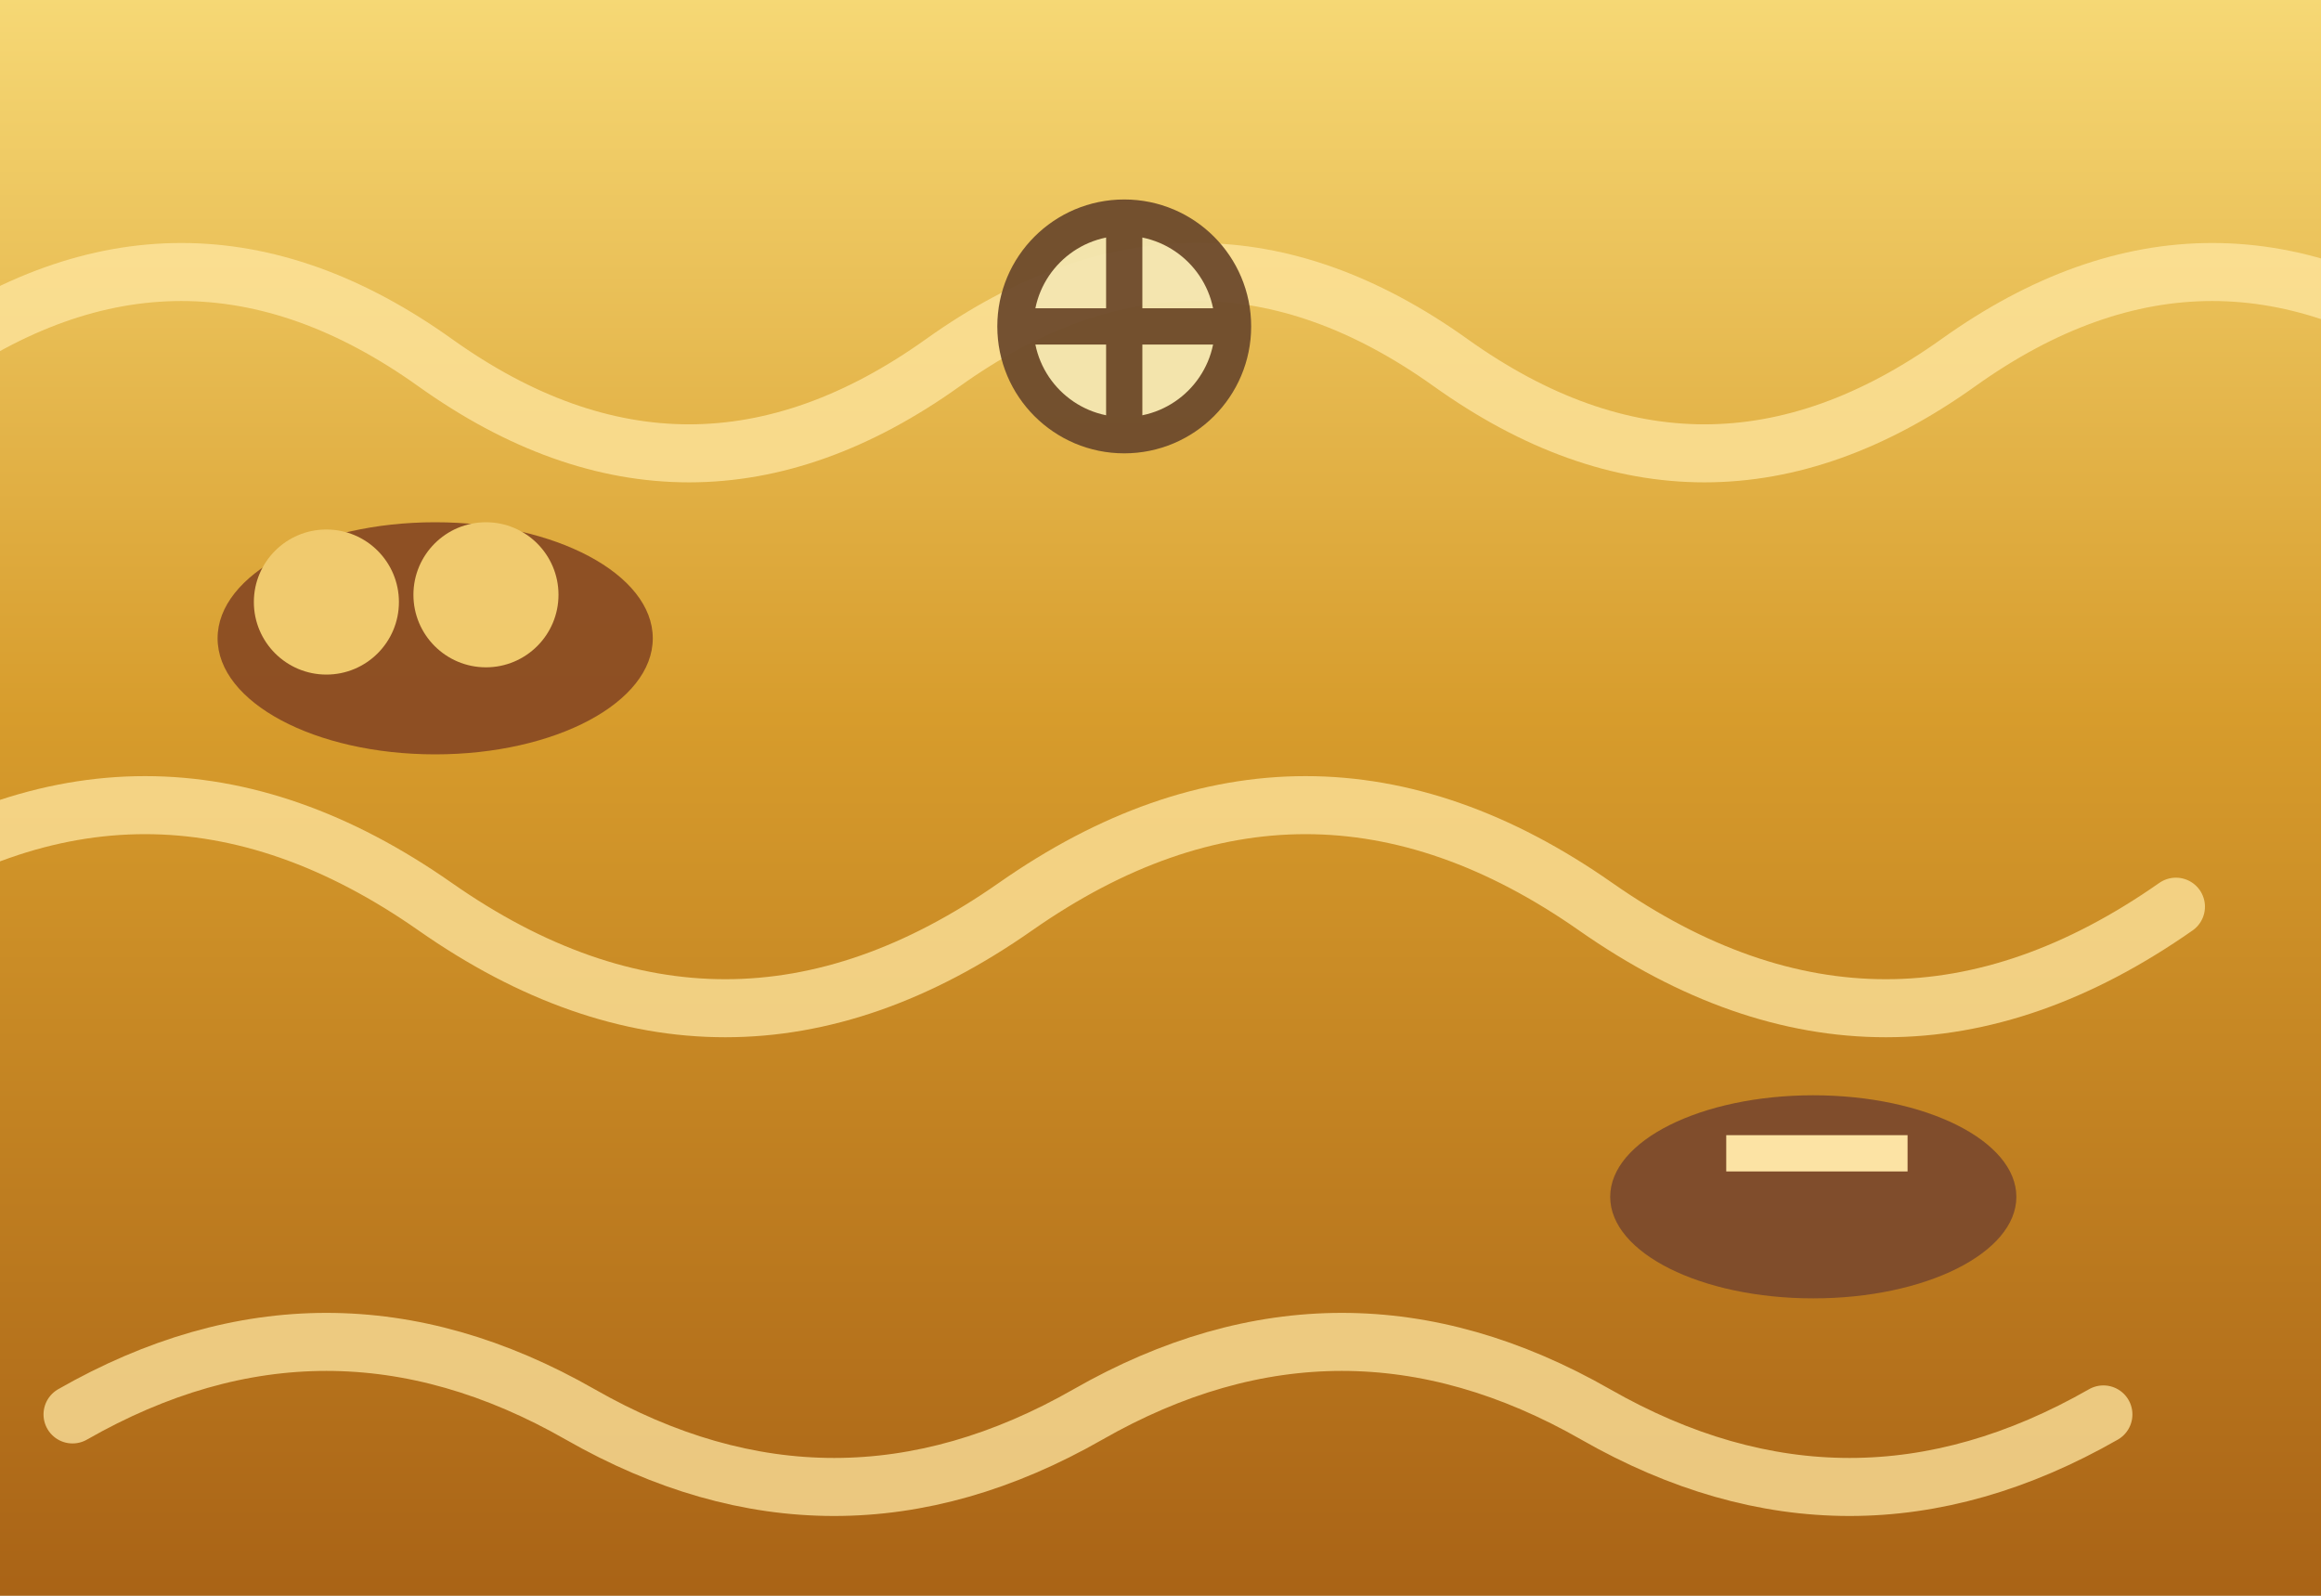
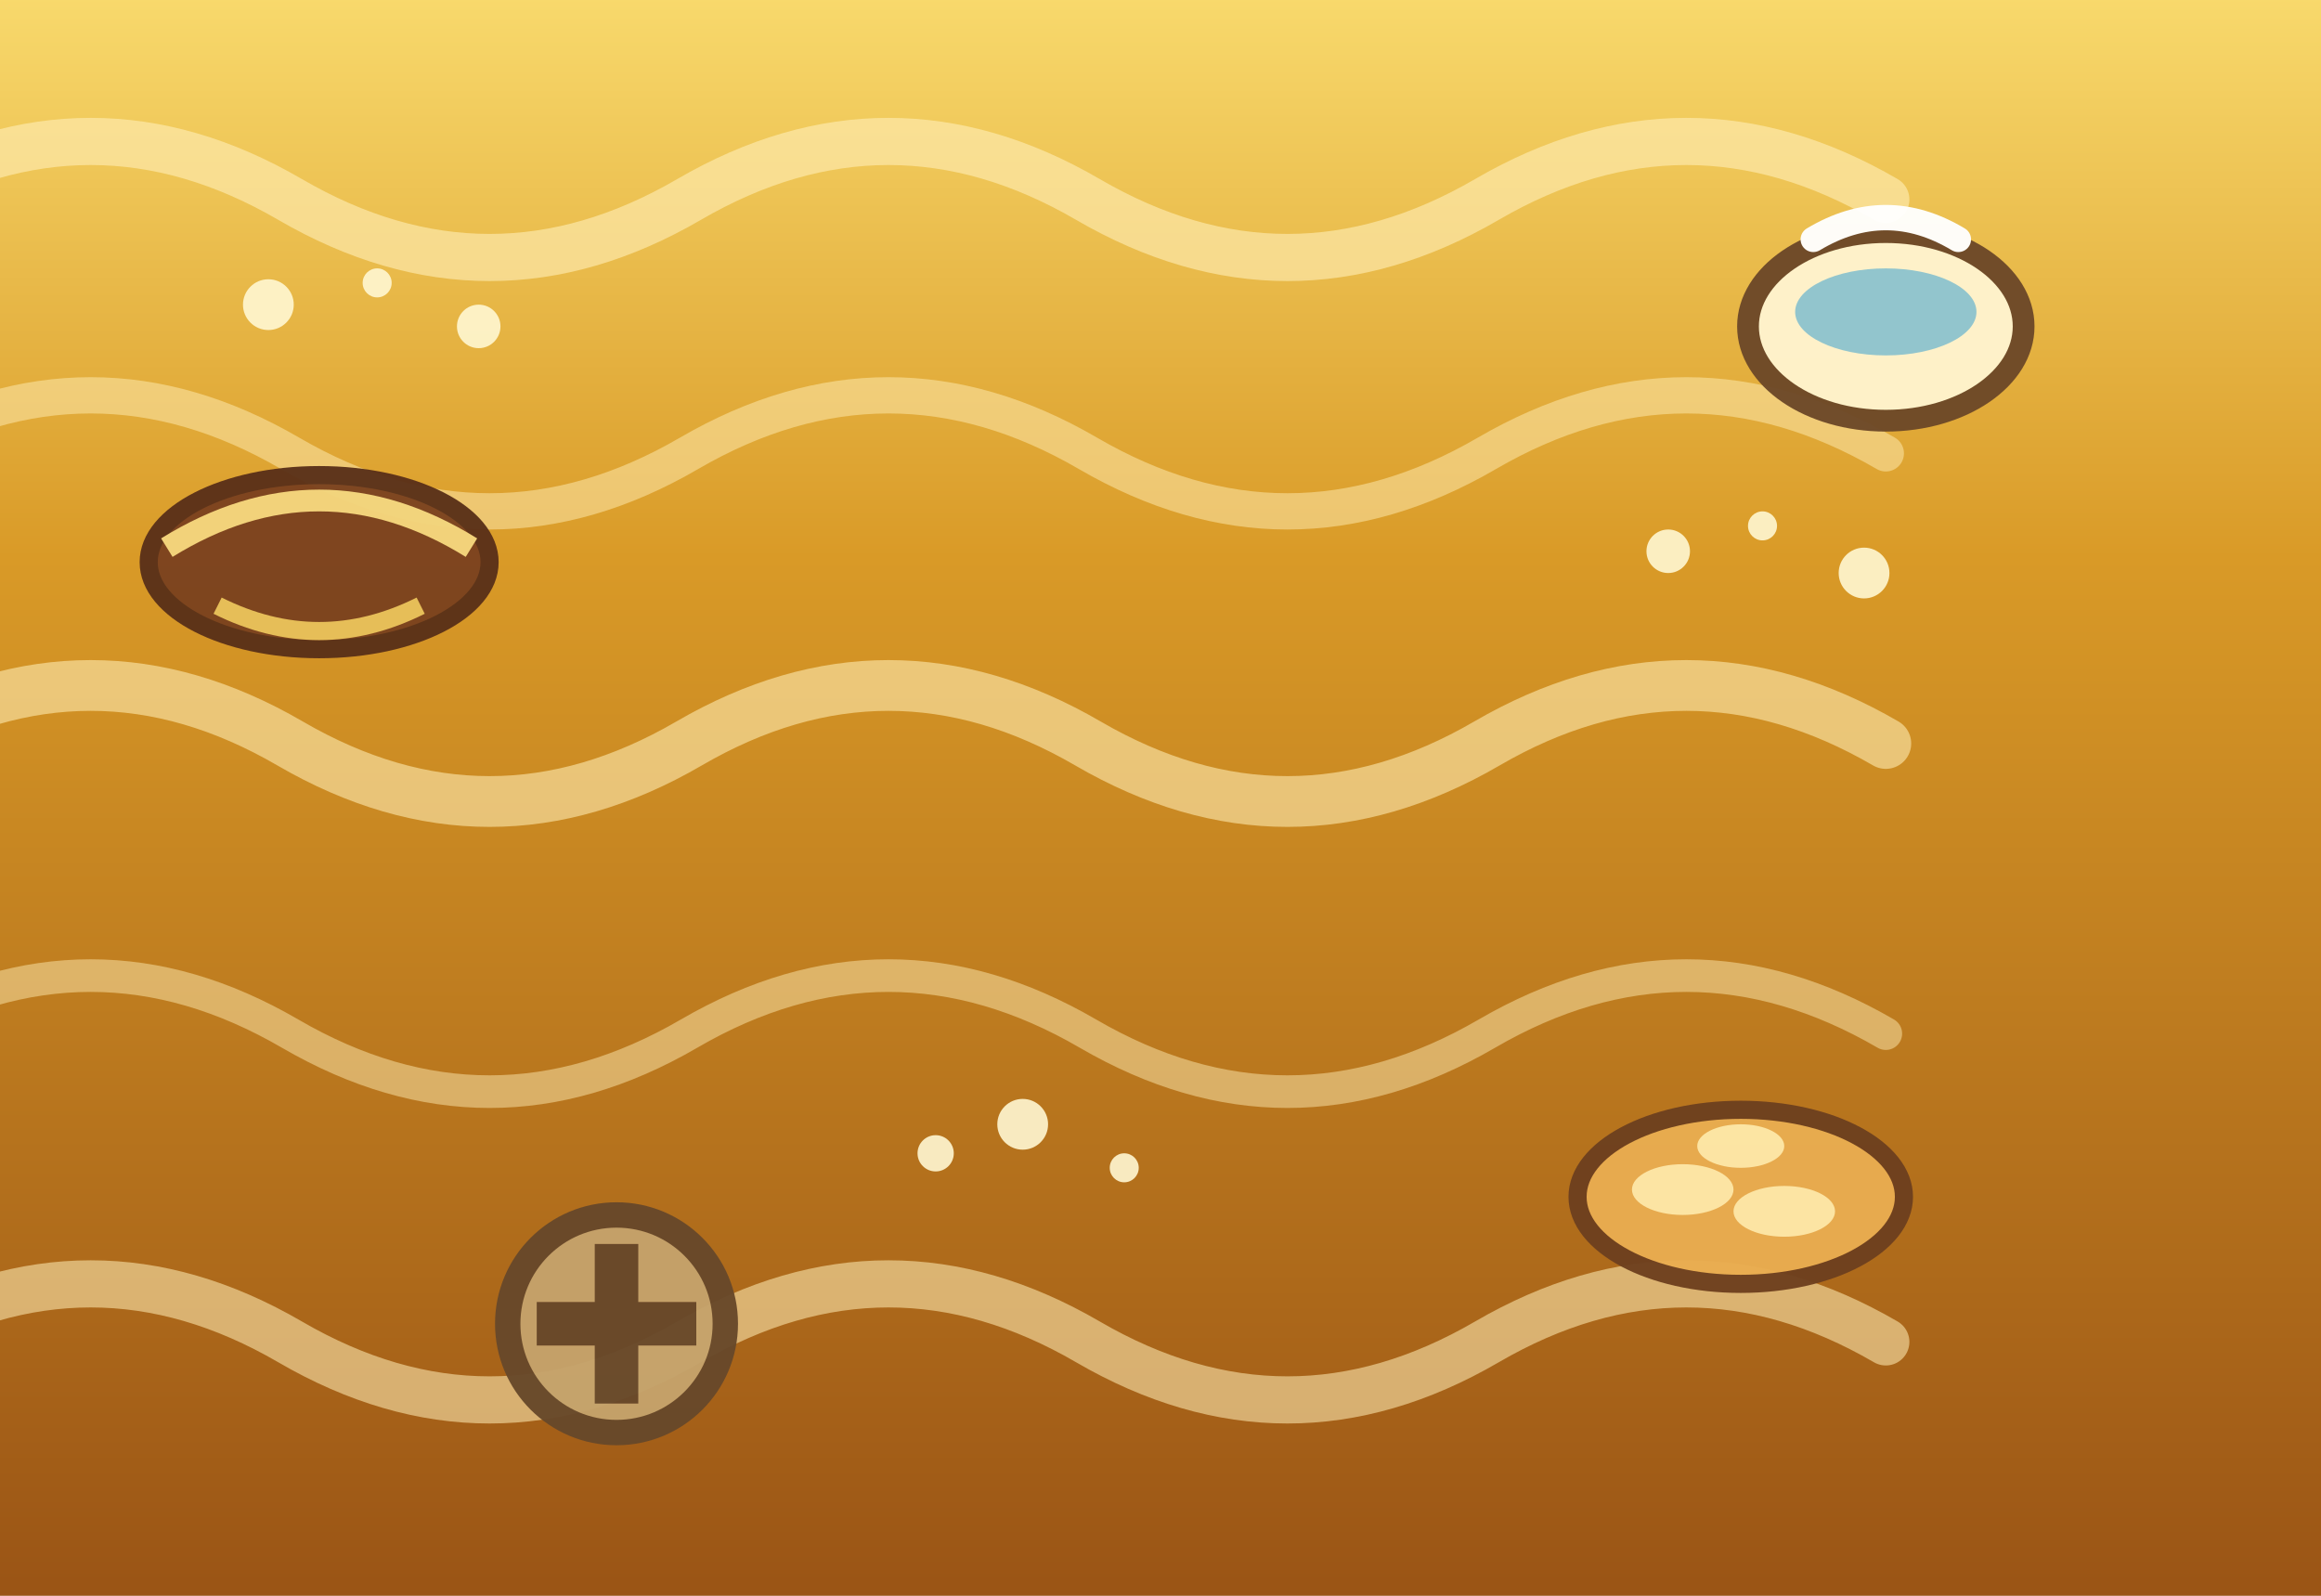
- <svg xmlns="http://www.w3.org/2000/svg" viewBox="0 0 320 220">
+ <svg xmlns="http://www.w3.org/2000/svg" viewBox="0 0 640 440">
  <defs>
-     <linearGradient id="s" x2="0" y2="1">
-       <stop stop-color="#f6d875" />
-       <stop offset=".45" stop-color="#d79c2c" />
-       <stop offset="1" stop-color="#a96316" />
+     <linearGradient id="beer" x2="0" y2="1">
+       <stop stop-color="#f8d96c" />
+       <stop offset=".35" stop-color="#d99a27" />
+       <stop offset="1" stop-color="#9a5415" />
    </linearGradient>
+     <filter id="glow">
+       <feGaussianBlur stdDeviation="1.5" />
+     </filter>
  </defs>
-   <rect width="320" height="220" fill="url(#s)" />
-   <g fill="none" stroke="#ffe7a2" stroke-width="8" stroke-linecap="round" opacity=".75">
-     <path d="M-10 50q35-25 70 0t70 0t70 0t70 0t70 0" />
-     <path d="M-20 125q40-28 80 0t80 0t80 0t80 0" />
-     <path d="M10 195q35-20 70 0t70 0t70 0t70 0" />
+   <rect width="640" height="440" fill="url(#beer)" />
+   <g fill="none" stroke="#ffeeb5" stroke-linecap="round">
+     <path d="M-30 55q55-32 110 0t110 0t110 0t110 0t110 0" stroke-width="13" opacity=".62" />
+     <path d="M-30 125q55-32 110 0t110 0t110 0t110 0t110 0" stroke-width="10" opacity=".5" />
+     <path d="M-30 205q55-32 110 0t110 0t110 0t110 0t110 0" stroke-width="14" opacity=".58" />
+     <path d="M-30 285q55-32 110 0t110 0t110 0t110 0t110 0" stroke-width="9" opacity=".48" />
+     <path d="M-30 370q55-32 110 0t110 0t110 0t110 0t110 0" stroke-width="13" opacity=".56" />
  </g>
-   <g opacity=".95">
-     <ellipse cx="60" cy="88" rx="30" ry="16" fill="#8a4c23" />
-     <circle cx="45" cy="83" r="10" fill="#f1cc70" />
-     <circle cx="67" cy="82" r="10" fill="#f1cc70" />
-     <ellipse cx="250" cy="165" rx="28" ry="14" fill="#7d4b2c" />
-     <path d="M238 159l25 0" stroke="#ffe8aa" stroke-width="5" />
-     <circle cx="155" cy="45" r="15" fill="#f3e6b0" stroke="#6d4b2c" stroke-width="5" />
-     <path d="M155 30v30M140 45h30" stroke="#6d4b2c" stroke-width="5" />
+   <g fill="#fff7d2" opacity=".9">
+     <circle cx="74" cy="84" r="7" />
+     <circle cx="104" cy="78" r="4" />
+     <circle cx="132" cy="90" r="6" />
+     <circle cx="460" cy="152" r="6" />
+     <circle cx="486" cy="145" r="4" />
+     <circle cx="514" cy="158" r="7" />
+     <circle cx="258" cy="318" r="5" />
+     <circle cx="282" cy="310" r="7" />
+     <circle cx="310" cy="322" r="4" />
+   </g>
+   <g opacity=".96">
+     <g transform="translate(88 155)">
+       <ellipse cx="0" cy="0" rx="47" ry="24" fill="#7b421e" stroke="#5a3018" stroke-width="5" />
+       <path d="M-42-4q42-26 84 0" fill="none" stroke="#f2d47d" stroke-width="6" />
+       <path d="M-28 12q28 14 56 0" fill="none" stroke="#e7bf5b" stroke-width="5" />
+     </g>
+     <g transform="translate(520 90)">
+       <ellipse cx="0" cy="0" rx="38" ry="26" fill="#fff4ce" stroke="#6c4828" stroke-width="6" />
+       <ellipse cx="0" cy="-4" rx="25" ry="12" fill="#8fc6d2" />
+       <path d="M-20-24q20-12 40 0" fill="none" stroke="#fff" stroke-width="7" stroke-linecap="round" />
+     </g>
+     <g transform="translate(170 365)">
+       <circle r="30" fill="#c5a26b" stroke="#67482a" stroke-width="7" />
+       <path d="M-6-22h12v44H-6zM-22-6h44V6h-44z" fill="#67482a" />
+     </g>
+     <g transform="translate(480 330)">
+       <ellipse rx="45" ry="24" fill="#e9ad50" stroke="#6d3f1e" stroke-width="5" />
+       <ellipse cx="-16" cy="-2" rx="14" ry="7" fill="#ffe9a9" />
+       <ellipse cx="12" cy="4" rx="14" ry="7" fill="#ffe9a9" />
+       <ellipse cx="0" cy="-14" rx="12" ry="6" fill="#ffe9a9" />
+     </g>
  </g>
</svg>
